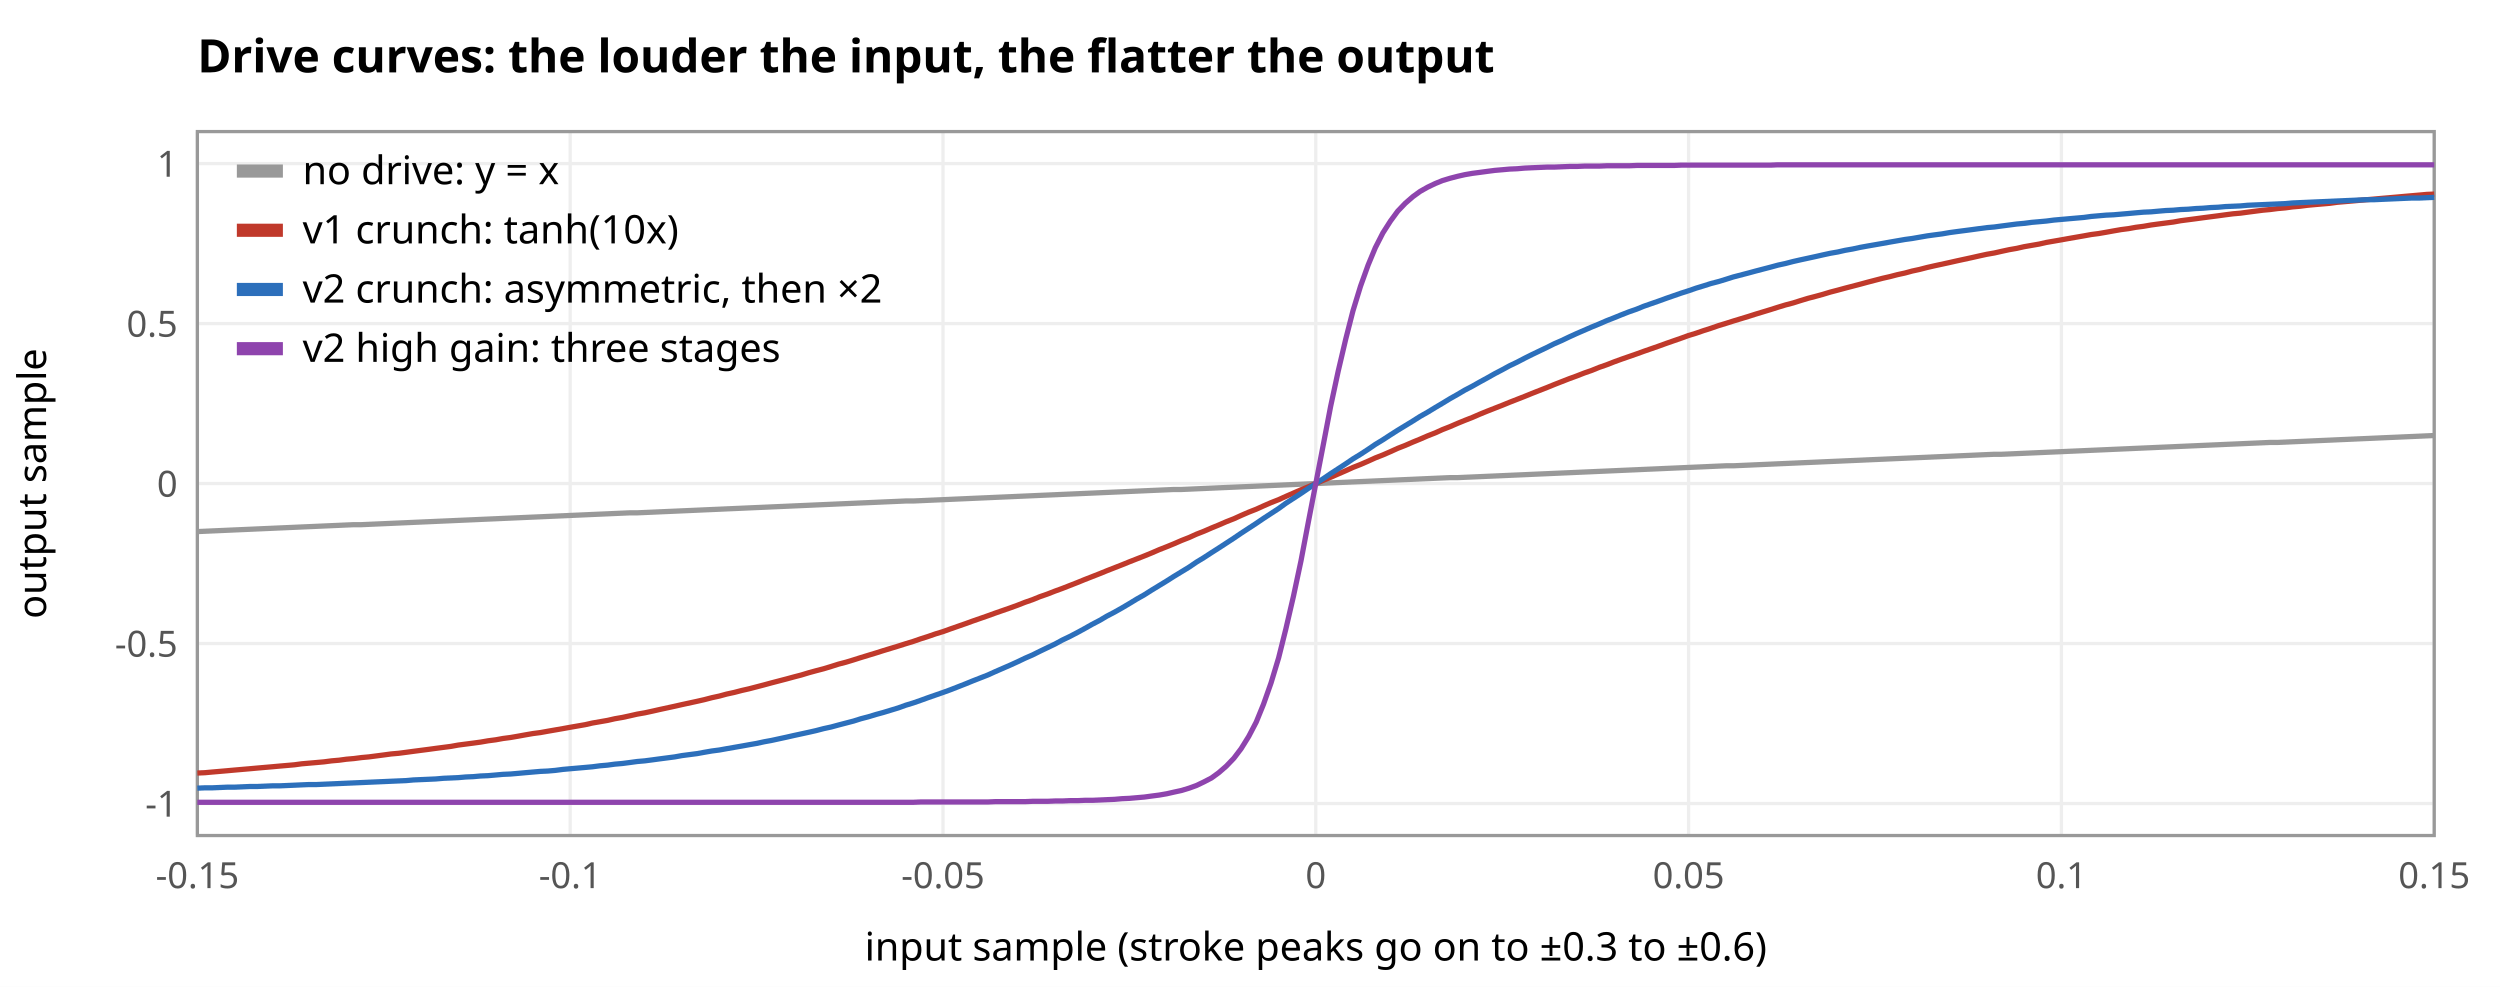
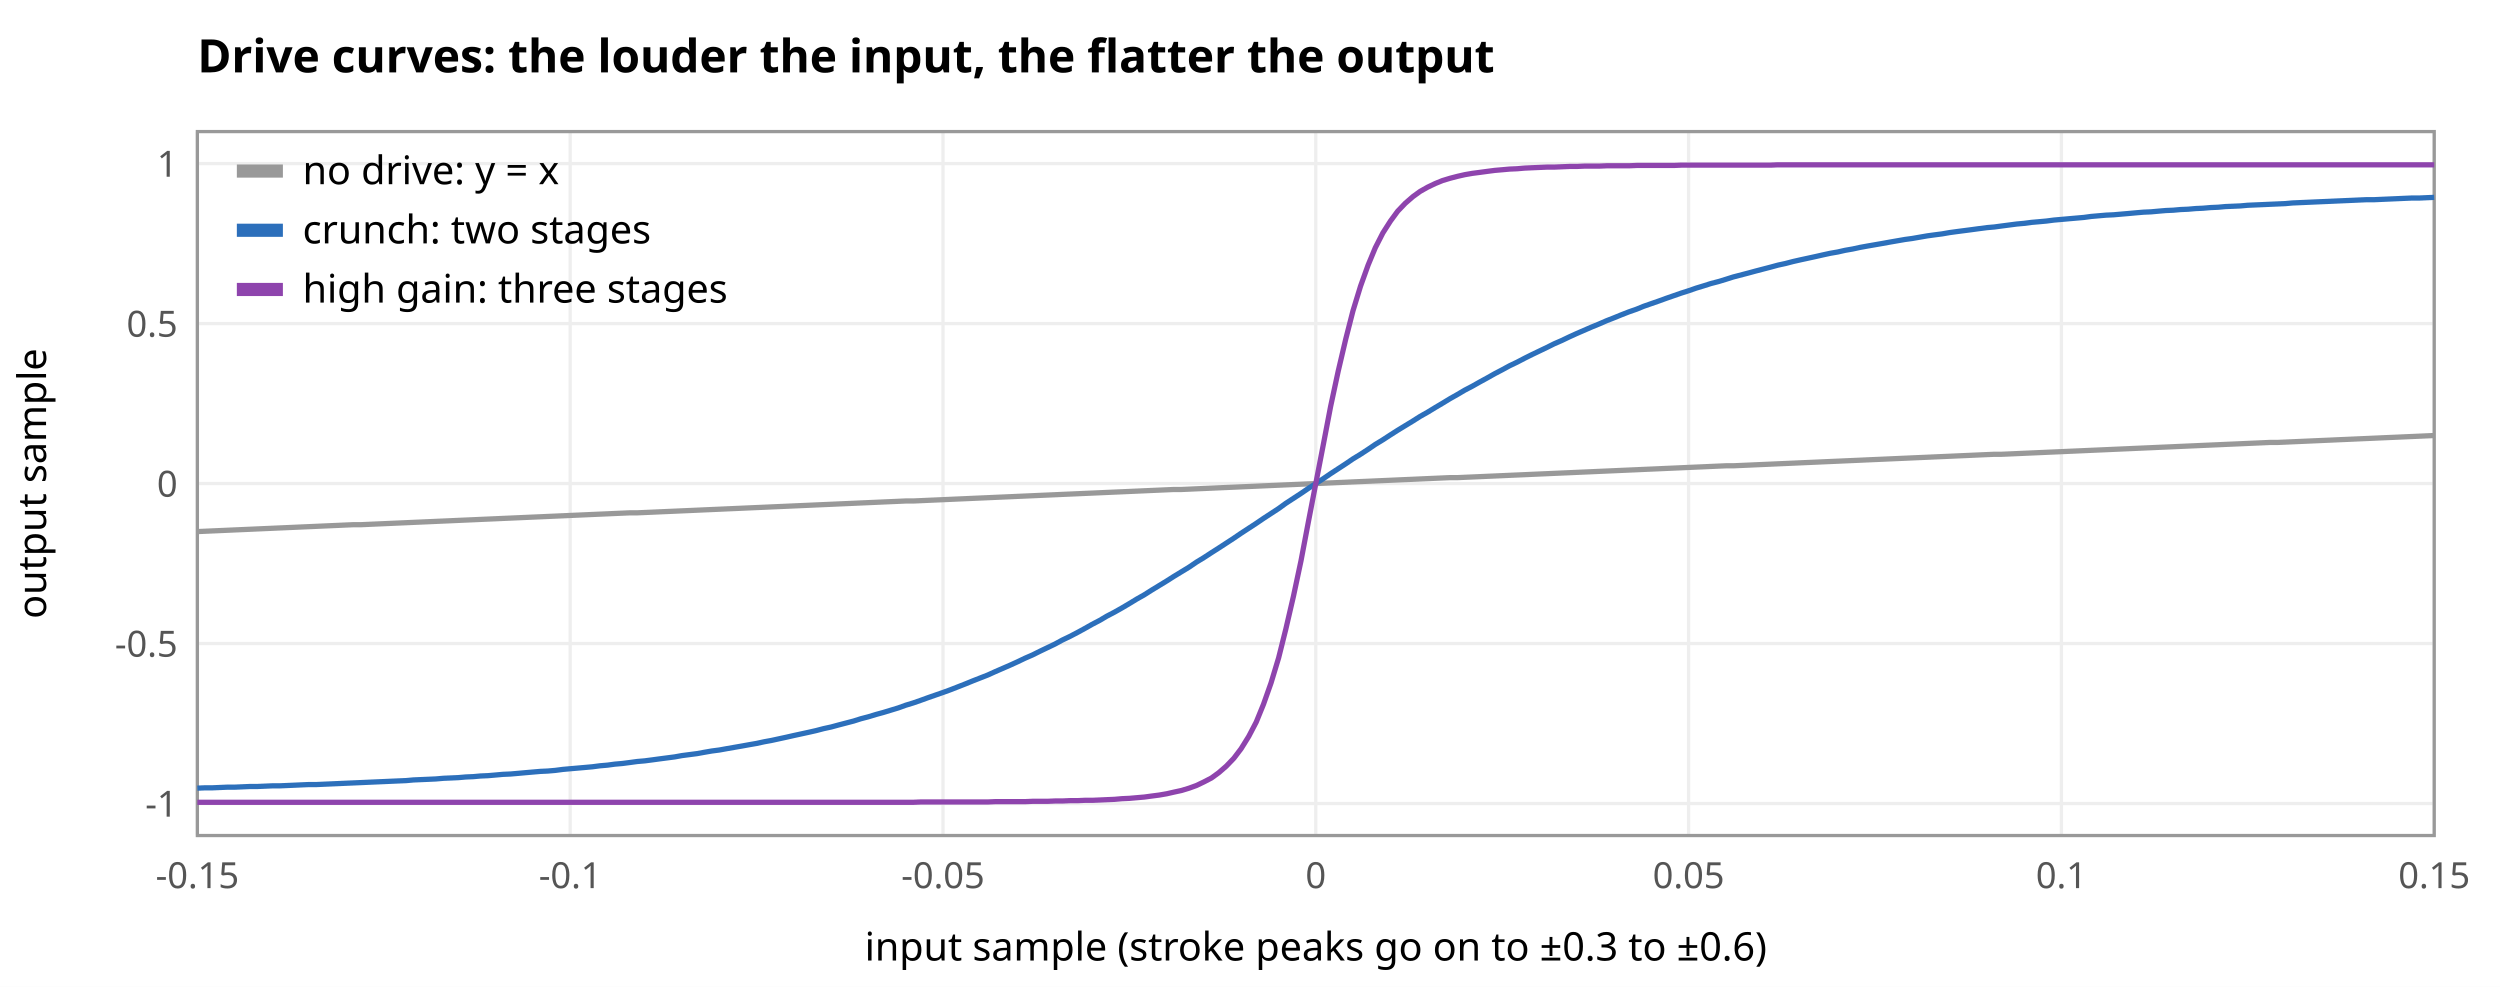
<svg xmlns="http://www.w3.org/2000/svg" width="760" height="300" viewBox="0 0 760 300" font-family="sans-serif">
  <rect width="100%" height="100%" fill="white" />
  <text x="60" y="22" font-size="14" font-weight="bold">Drive curves: the louder the input, the flatter the output</text>
  <line x1="60" x2="740" y1="244.273" y2="244.273" stroke="#eee" />
  <text x="54" y="248.273" font-size="11" text-anchor="end" fill="#555">-1</text>
  <line x1="60" x2="740" y1="195.636" y2="195.636" stroke="#eee" />
  <text x="54" y="199.636" font-size="11" text-anchor="end" fill="#555">-0.5</text>
  <line x1="60" x2="740" y1="147" y2="147" stroke="#eee" />
  <text x="54" y="151" font-size="11" text-anchor="end" fill="#555">0</text>
  <line x1="60" x2="740" y1="98.364" y2="98.364" stroke="#eee" />
  <text x="54" y="102.364" font-size="11" text-anchor="end" fill="#555">0.5</text>
  <line x1="60" x2="740" y1="49.727" y2="49.727" stroke="#eee" />
  <text x="54" y="53.727" font-size="11" text-anchor="end" fill="#555">1</text>
  <line x1="60" x2="60" y1="40" y2="254" stroke="#eee" />
  <text x="60" y="270" font-size="11" text-anchor="middle" fill="#555">-0.15</text>
  <line x1="173.333" x2="173.333" y1="40" y2="254" stroke="#eee" />
  <text x="173.333" y="270" font-size="11" text-anchor="middle" fill="#555">-0.1</text>
  <line x1="286.667" x2="286.667" y1="40" y2="254" stroke="#eee" />
  <text x="286.667" y="270" font-size="11" text-anchor="middle" fill="#555">-0.05</text>
  <line x1="400" x2="400" y1="40" y2="254" stroke="#eee" />
  <text x="400" y="270" font-size="11" text-anchor="middle" fill="#555">0</text>
  <line x1="513.333" x2="513.333" y1="40" y2="254" stroke="#eee" />
  <text x="513.333" y="270" font-size="11" text-anchor="middle" fill="#555">0.05</text>
  <line x1="626.667" x2="626.667" y1="40" y2="254" stroke="#eee" />
  <text x="626.667" y="270" font-size="11" text-anchor="middle" fill="#555">0.1</text>
  <line x1="740" x2="740" y1="40" y2="254" stroke="#eee" />
  <text x="740" y="270" font-size="11" text-anchor="middle" fill="#555">0.15</text>
  <rect x="60" y="40" width="680" height="214" fill="none" stroke="#999" />
  <text x="400" y="292" font-size="12" text-anchor="middle">input sample (stroke peaks go on to ±0.3 to ±0.6)</text>
  <text x="14" y="147" font-size="12" text-anchor="middle" transform="rotate(-90 14 147)">output sample</text>
  <polyline points="60.0,161.6 62.3,161.5 64.5,161.4 66.8,161.3 69.1,161.2 71.3,161.1 73.6,161.0 75.9,160.9 78.1,160.8 80.4,160.7 82.7,160.6 84.9,160.5 87.2,160.4 89.5,160.3 91.7,160.2 94.0,160.1 96.3,160.0 98.5,159.9 100.8,159.8 103.1,159.7 105.3,159.6 107.6,159.5 109.9,159.5 112.1,159.4 114.4,159.3 116.7,159.2 118.9,159.1 121.2,159.0 123.5,158.9 125.7,158.8 128.0,158.7 130.3,158.6 132.5,158.5 134.8,158.4 137.1,158.3 139.3,158.2 141.6,158.1 143.9,158.0 146.1,157.9 148.4,157.8 150.7,157.7 152.9,157.6 155.2,157.5 157.5,157.4 159.7,157.3 162.0,157.2 164.3,157.1 166.5,157.0 168.8,156.9 171.1,156.8 173.3,156.7 175.6,156.6 177.9,156.5 180.1,156.4 182.4,156.3 184.7,156.2 186.9,156.1 189.2,156.0 191.5,155.9 193.7,155.9 196.0,155.8 198.3,155.7 200.5,155.6 202.8,155.5 205.1,155.4 207.3,155.3 209.6,155.2 211.9,155.1 214.1,155.0 216.4,154.9 218.7,154.8 220.9,154.7 223.2,154.6 225.5,154.5 227.7,154.4 230.0,154.3 232.3,154.2 234.5,154.1 236.8,154.0 239.1,153.9 241.3,153.8 243.6,153.7 245.9,153.6 248.1,153.5 250.4,153.4 252.7,153.3 254.9,153.2 257.2,153.1 259.5,153.0 261.7,152.9 264.0,152.8 266.3,152.7 268.5,152.6 270.8,152.5 273.1,152.4 275.3,152.3 277.6,152.3 279.9,152.2 282.1,152.1 284.4,152.0 286.7,151.9 288.9,151.8 291.2,151.7 293.5,151.6 295.7,151.5 298.0,151.4 300.3,151.3 302.5,151.2 304.8,151.1 307.1,151.0 309.3,150.9 311.6,150.8 313.9,150.7 316.1,150.6 318.4,150.5 320.7,150.4 322.9,150.3 325.2,150.2 327.5,150.1 329.7,150.0 332.0,149.9 334.3,149.8 336.5,149.7 338.8,149.6 341.1,149.5 343.3,149.4 345.6,149.3 347.9,149.2 350.1,149.1 352.4,149.0 354.7,148.9 356.9,148.8 359.2,148.8 361.5,148.7 363.7,148.6 366.0,148.5 368.3,148.4 370.5,148.3 372.8,148.2 375.1,148.1 377.3,148.0 379.6,147.9 381.9,147.8 384.1,147.7 386.4,147.6 388.7,147.5 390.9,147.4 393.2,147.3 395.5,147.2 397.7,147.1 400.0,147.0 402.3,146.9 404.5,146.8 406.8,146.7 409.1,146.6 411.3,146.5 413.6,146.4 415.9,146.3 418.1,146.2 420.4,146.1 422.7,146.0 424.9,145.9 427.2,145.8 429.5,145.7 431.7,145.6 434.0,145.5 436.3,145.4 438.5,145.3 440.8,145.2 443.1,145.2 445.3,145.1 447.6,145.0 449.9,144.9 452.1,144.8 454.4,144.7 456.7,144.6 458.9,144.5 461.2,144.4 463.5,144.3 465.7,144.2 468.0,144.1 470.3,144.0 472.5,143.9 474.8,143.8 477.1,143.7 479.3,143.6 481.6,143.5 483.9,143.4 486.1,143.3 488.4,143.2 490.7,143.1 492.9,143.0 495.2,142.9 497.5,142.8 499.7,142.7 502.0,142.6 504.3,142.5 506.5,142.4 508.8,142.3 511.1,142.2 513.3,142.1 515.6,142.0 517.9,141.9 520.1,141.8 522.4,141.7 524.7,141.6 526.9,141.6 529.2,141.5 531.5,141.4 533.7,141.3 536.0,141.2 538.3,141.1 540.5,141.0 542.8,140.9 545.1,140.8 547.3,140.7 549.6,140.6 551.9,140.5 554.1,140.4 556.4,140.3 558.7,140.2 560.9,140.1 563.2,140.0 565.5,139.9 567.7,139.8 570.0,139.7 572.3,139.6 574.5,139.5 576.8,139.4 579.1,139.3 581.3,139.2 583.6,139.1 585.9,139.0 588.1,138.9 590.4,138.8 592.7,138.7 594.9,138.6 597.2,138.5 599.5,138.4 601.7,138.3 604.0,138.2 606.3,138.1 608.5,138.1 610.8,138.0 613.1,137.9 615.3,137.8 617.6,137.7 619.9,137.6 622.1,137.5 624.4,137.4 626.7,137.3 628.9,137.2 631.2,137.1 633.5,137.0 635.7,136.9 638.0,136.8 640.3,136.7 642.5,136.6 644.8,136.5 647.1,136.4 649.3,136.3 651.6,136.2 653.9,136.1 656.1,136.0 658.4,135.9 660.7,135.8 662.9,135.7 665.2,135.6 667.5,135.5 669.7,135.4 672.0,135.3 674.3,135.2 676.5,135.1 678.8,135.0 681.1,134.9 683.3,134.8 685.6,134.7 687.9,134.6 690.1,134.5 692.4,134.5 694.7,134.4 696.9,134.3 699.2,134.2 701.5,134.1 703.7,134.0 706.0,133.9 708.3,133.8 710.5,133.7 712.8,133.6 715.1,133.5 717.3,133.4 719.6,133.3 721.9,133.2 724.1,133.1 726.4,133.0 728.7,132.9 730.9,132.8 733.2,132.7 735.5,132.6 737.7,132.5 740.0,132.4" fill="none" stroke="#999" stroke-width="1.6" />
  <rect x="72" y="50" width="14" height="4" fill="#999" />
  <text x="92" y="56" font-size="12">no drive: y = x</text>
-   <polyline points="60.0,235.0 62.3,234.9 64.5,234.7 66.8,234.5 69.1,234.3 71.3,234.1 73.6,233.9 75.9,233.7 78.1,233.5 80.4,233.3 82.7,233.1 84.9,232.9 87.2,232.7 89.5,232.5 91.7,232.2 94.0,232.0 96.3,231.8 98.5,231.6 100.8,231.3 103.1,231.1 105.3,230.8 107.6,230.6 109.9,230.3 112.1,230.1 114.4,229.8 116.7,229.5 118.9,229.2 121.2,229.0 123.5,228.7 125.7,228.4 128.0,228.1 130.3,227.8 132.5,227.5 134.8,227.2 137.1,226.9 139.3,226.5 141.6,226.2 143.9,225.9 146.1,225.6 148.4,225.2 150.7,224.9 152.9,224.5 155.2,224.2 157.5,223.8 159.7,223.4 162.0,223.0 164.3,222.7 166.5,222.3 168.8,221.9 171.1,221.5 173.3,221.1 175.6,220.7 177.9,220.3 180.1,219.8 182.4,219.4 184.7,219.0 186.9,218.5 189.2,218.1 191.5,217.6 193.7,217.1 196.0,216.7 198.3,216.2 200.5,215.7 202.8,215.2 205.1,214.7 207.3,214.2 209.6,213.7 211.9,213.2 214.1,212.7 216.4,212.1 218.7,211.6 220.9,211.0 223.2,210.5 225.5,209.9 227.7,209.4 230.0,208.8 232.3,208.2 234.5,207.6 236.8,207.0 239.1,206.4 241.3,205.8 243.6,205.2 245.9,204.5 248.1,203.9 250.4,203.3 252.7,202.6 254.9,201.9 257.2,201.3 259.5,200.6 261.7,199.9 264.0,199.2 266.3,198.5 268.5,197.8 270.8,197.1 273.1,196.4 275.3,195.7 277.6,195.0 279.9,194.2 282.1,193.5 284.4,192.7 286.7,192.0 288.9,191.2 291.2,190.4 293.5,189.6 295.7,188.8 298.0,188.0 300.3,187.2 302.5,186.4 304.8,185.6 307.1,184.8 309.3,184.0 311.6,183.1 313.9,182.3 316.1,181.4 318.4,180.6 320.7,179.7 322.9,178.9 325.2,178.0 327.5,177.1 329.7,176.2 332.0,175.3 334.3,174.4 336.5,173.5 338.8,172.6 341.1,171.7 343.3,170.8 345.6,169.9 347.9,169.0 350.1,168.1 352.4,167.1 354.7,166.2 356.9,165.3 359.2,164.3 361.5,163.4 363.7,162.4 366.0,161.5 368.3,160.5 370.5,159.6 372.8,158.6 375.1,157.7 377.3,156.7 379.6,155.7 381.9,154.8 384.1,153.8 386.4,152.8 388.7,151.9 390.9,150.9 393.2,149.9 395.5,148.9 397.7,148.0 400.0,147.0 402.3,146.0 404.5,145.1 406.8,144.1 409.1,143.1 411.3,142.1 413.6,141.2 415.9,140.2 418.1,139.2 420.4,138.3 422.7,137.3 424.9,136.3 427.2,135.4 429.5,134.4 431.7,133.5 434.0,132.5 436.3,131.6 438.5,130.6 440.8,129.7 443.1,128.7 445.3,127.8 447.6,126.9 449.9,125.9 452.1,125.0 454.4,124.1 456.7,123.2 458.9,122.3 461.2,121.4 463.5,120.5 465.7,119.6 468.0,118.7 470.3,117.8 472.5,116.9 474.8,116.0 477.1,115.1 479.3,114.3 481.6,113.4 483.9,112.6 486.1,111.7 488.4,110.9 490.7,110.0 492.9,109.2 495.2,108.4 497.5,107.6 499.7,106.8 502.0,106.0 504.3,105.2 506.5,104.4 508.8,103.6 511.1,102.8 513.3,102.0 515.6,101.3 517.9,100.5 520.1,99.8 522.4,99.0 524.7,98.3 526.9,97.6 529.2,96.9 531.5,96.2 533.7,95.5 536.0,94.8 538.3,94.1 540.5,93.4 542.8,92.7 545.1,92.1 547.3,91.4 549.6,90.7 551.9,90.1 554.1,89.5 556.4,88.8 558.7,88.2 560.9,87.6 563.2,87.0 565.5,86.4 567.7,85.8 570.0,85.2 572.3,84.6 574.5,84.1 576.8,83.5 579.1,83.0 581.3,82.4 583.6,81.9 585.9,81.3 588.1,80.8 590.4,80.3 592.7,79.8 594.9,79.3 597.2,78.8 599.5,78.3 601.7,77.8 604.0,77.3 606.3,76.9 608.5,76.4 610.8,75.9 613.1,75.5 615.3,75.0 617.6,74.6 619.9,74.2 622.1,73.7 624.4,73.3 626.7,72.9 628.9,72.5 631.2,72.1 633.5,71.7 635.7,71.3 638.0,71.0 640.3,70.6 642.5,70.2 644.8,69.8 647.1,69.5 649.3,69.1 651.6,68.8 653.9,68.4 656.1,68.1 658.4,67.8 660.7,67.5 662.9,67.1 665.2,66.8 667.5,66.5 669.7,66.2 672.0,65.9 674.3,65.6 676.5,65.3 678.8,65.0 681.1,64.8 683.3,64.5 685.6,64.2 687.9,63.9 690.1,63.7 692.4,63.4 694.7,63.2 696.9,62.9 699.2,62.7 701.5,62.4 703.7,62.2 706.0,62.0 708.3,61.8 710.5,61.5 712.8,61.3 715.1,61.1 717.3,60.9 719.6,60.7 721.9,60.5 724.1,60.3 726.4,60.1 728.7,59.9 730.9,59.7 733.2,59.5 735.5,59.3 737.7,59.1 740.0,59.0" fill="none" stroke="#c0392b" stroke-width="1.6" />
-   <rect x="72" y="68" width="14" height="4" fill="#c0392b" />
-   <text x="92" y="74" font-size="12">v1 crunch: tanh(10x)</text>
  <polyline points="60.0,239.6 62.3,239.5 64.5,239.5 66.8,239.4 69.1,239.3 71.3,239.3 73.6,239.2 75.9,239.1 78.1,239.1 80.4,239.0 82.7,238.9 84.9,238.9 87.2,238.8 89.5,238.7 91.7,238.6 94.0,238.5 96.3,238.5 98.5,238.4 100.8,238.3 103.1,238.2 105.3,238.1 107.6,238.0 109.9,237.9 112.1,237.8 114.4,237.7 116.7,237.6 118.9,237.5 121.2,237.4 123.5,237.3 125.7,237.1 128.0,237.0 130.3,236.9 132.5,236.8 134.8,236.6 137.1,236.5 139.3,236.4 141.6,236.2 143.9,236.1 146.1,235.9 148.4,235.8 150.7,235.6 152.9,235.4 155.2,235.3 157.5,235.1 159.7,234.9 162.0,234.7 164.3,234.5 166.5,234.4 168.8,234.2 171.1,233.9 173.3,233.7 175.6,233.5 177.9,233.3 180.1,233.1 182.4,232.8 184.7,232.6 186.9,232.3 189.2,232.1 191.5,231.8 193.7,231.5 196.0,231.3 198.3,231.0 200.5,230.7 202.8,230.4 205.1,230.1 207.3,229.7 209.6,229.4 211.9,229.1 214.1,228.7 216.4,228.3 218.7,228.0 220.9,227.6 223.2,227.2 225.5,226.8 227.7,226.4 230.0,226.0 232.3,225.5 234.5,225.1 236.8,224.6 239.1,224.1 241.3,223.6 243.6,223.1 245.9,222.6 248.1,222.1 250.4,221.5 252.7,221.0 254.9,220.4 257.2,219.8 259.5,219.2 261.7,218.5 264.0,217.9 266.3,217.2 268.5,216.6 270.8,215.9 273.1,215.2 275.3,214.4 277.6,213.7 279.9,212.9 282.1,212.1 284.4,211.3 286.7,210.5 288.9,209.7 291.2,208.8 293.5,207.9 295.7,207.0 298.0,206.1 300.3,205.2 302.5,204.2 304.8,203.2 307.1,202.2 309.3,201.2 311.6,200.1 313.9,199.1 316.1,198.0 318.4,196.9 320.7,195.8 322.9,194.6 325.2,193.5 327.5,192.3 329.7,191.1 332.0,189.8 334.3,188.6 336.5,187.3 338.8,186.1 341.1,184.8 343.3,183.5 345.6,182.1 347.9,180.8 350.1,179.4 352.4,178.0 354.7,176.6 356.9,175.2 359.2,173.8 361.5,172.4 363.7,170.9 366.0,169.5 368.3,168.0 370.5,166.6 372.8,165.1 375.1,163.6 377.3,162.1 379.6,160.6 381.9,159.1 384.1,157.6 386.4,156.1 388.7,154.6 390.9,153.0 393.2,151.5 395.5,150.0 397.7,148.5 400.0,147.0 402.3,145.5 404.5,144.0 406.8,142.5 409.1,141.0 411.3,139.5 413.6,138.1 415.9,136.6 418.1,135.1 420.4,133.7 422.7,132.2 424.9,130.8 427.2,129.4 429.5,128.0 431.7,126.6 434.0,125.3 436.3,123.9 438.5,122.6 440.8,121.2 443.1,119.9 445.3,118.6 447.6,117.4 449.9,116.1 452.1,114.9 454.4,113.6 456.7,112.4 458.9,111.2 461.2,110.1 463.5,108.9 465.7,107.8 468.0,106.7 470.3,105.6 472.5,104.5 474.8,103.5 477.1,102.4 479.3,101.4 481.6,100.4 483.9,99.4 486.1,98.5 488.4,97.5 490.7,96.6 492.9,95.7 495.2,94.8 497.5,94.0 499.7,93.1 502.0,92.3 504.3,91.5 506.5,90.7 508.8,89.9 511.1,89.1 513.3,88.4 515.6,87.6 517.9,86.9 520.1,86.2 522.4,85.6 524.7,84.9 526.9,84.2 529.2,83.6 531.5,83.0 533.7,82.4 536.0,81.8 538.3,81.2 540.5,80.6 542.8,80.1 545.1,79.5 547.3,79.0 549.6,78.5 551.9,78.0 554.1,77.5 556.4,77.0 558.7,76.6 560.9,76.1 563.2,75.7 565.5,75.2 567.7,74.8 570.0,74.4 572.3,74.0 574.5,73.6 576.8,73.2 579.1,72.8 581.3,72.5 583.6,72.1 585.9,71.7 588.1,71.4 590.4,71.1 592.7,70.7 594.9,70.4 597.2,70.1 599.5,69.8 601.7,69.5 604.0,69.2 606.3,69.0 608.5,68.7 610.8,68.4 613.1,68.1 615.3,67.9 617.6,67.6 619.9,67.4 622.1,67.2 624.4,66.9 626.7,66.7 628.9,66.5 631.2,66.3 633.5,66.1 635.7,65.8 638.0,65.6 640.3,65.4 642.5,65.3 644.8,65.1 647.1,64.9 649.3,64.7 651.6,64.5 653.9,64.4 656.1,64.2 658.4,64.0 660.7,63.9 662.9,63.7 665.2,63.6 667.5,63.4 669.7,63.3 672.0,63.1 674.3,63.0 676.5,62.8 678.8,62.7 681.1,62.6 683.3,62.4 685.6,62.3 687.9,62.2 690.1,62.1 692.4,62.0 694.7,61.9 696.9,61.7 699.2,61.6 701.5,61.5 703.7,61.4 706.0,61.3 708.3,61.2 710.5,61.1 712.8,61.0 715.1,60.9 717.3,60.8 719.6,60.7 721.9,60.7 724.1,60.6 726.4,60.5 728.7,60.4 730.9,60.3 733.2,60.2 735.5,60.2 737.7,60.1 740.0,60.0" fill="none" stroke="#2c6fbb" stroke-width="1.6" />
-   <rect x="72" y="86" width="14" height="4" fill="#2c6fbb" />
-   <text x="92" y="92" font-size="12">v2 crunch: asymmetric, then ×2</text>
+   <rect x="72" y="68" width="14" height="4" fill="#2c6fbb" />
+   <text x="92" y="74" font-size="12">crunch: two stages</text>
  <polyline points="60.0,243.9 62.3,243.9 64.5,243.9 66.8,243.9 69.1,243.9 71.3,243.9 73.6,243.9 75.9,243.9 78.1,243.9 80.4,243.9 82.7,243.9 84.9,243.9 87.2,243.9 89.5,243.9 91.7,243.9 94.0,243.9 96.3,243.9 98.5,243.9 100.8,243.9 103.1,243.9 105.3,243.9 107.6,243.9 109.9,243.9 112.1,243.9 114.4,243.9 116.7,243.9 118.9,243.9 121.2,243.9 123.5,243.9 125.7,243.9 128.0,243.9 130.3,243.9 132.5,243.9 134.8,243.9 137.1,243.9 139.3,243.9 141.6,243.9 143.9,243.9 146.1,243.9 148.4,243.9 150.7,243.9 152.9,243.9 155.2,243.9 157.5,243.9 159.7,243.9 162.0,243.9 164.3,243.9 166.5,243.9 168.8,243.9 171.1,243.9 173.3,243.9 175.6,243.9 177.9,243.9 180.1,243.9 182.4,243.9 184.7,243.9 186.9,243.9 189.2,243.9 191.5,243.9 193.7,243.9 196.0,243.9 198.3,243.9 200.5,243.9 202.8,243.9 205.1,243.9 207.3,243.9 209.6,243.9 211.9,243.9 214.1,243.9 216.4,243.9 218.7,243.9 220.9,243.9 223.2,243.9 225.5,243.9 227.7,243.9 230.0,243.9 232.3,243.9 234.5,243.9 236.8,243.9 239.1,243.9 241.3,243.9 243.6,243.9 245.9,243.9 248.1,243.9 250.4,243.9 252.7,243.9 254.9,243.9 257.2,243.9 259.5,243.9 261.7,243.9 264.0,243.9 266.3,243.9 268.5,243.9 270.8,243.9 273.1,243.9 275.3,243.9 277.6,243.9 279.9,243.8 282.1,243.8 284.4,243.8 286.7,243.8 288.9,243.8 291.2,243.8 293.5,243.8 295.7,243.8 298.0,243.8 300.3,243.8 302.5,243.7 304.8,243.7 307.1,243.7 309.3,243.7 311.6,243.7 313.9,243.6 316.1,243.6 318.4,243.6 320.7,243.5 322.9,243.5 325.2,243.4 327.5,243.4 329.7,243.3 332.0,243.3 334.3,243.2 336.5,243.1 338.8,243.0 341.1,242.8 343.3,242.7 345.6,242.5 347.9,242.3 350.1,242.0 352.4,241.7 354.7,241.3 356.9,240.8 359.2,240.3 361.5,239.6 363.7,238.8 366.0,237.7 368.3,236.5 370.5,234.9 372.8,232.9 375.1,230.5 377.3,227.6 379.6,223.9 381.9,219.5 384.1,214.1 386.4,207.6 388.7,200.0 390.9,191.2 393.2,181.3 395.5,170.5 397.7,158.9 400.0,147.0 402.3,135.1 404.5,123.6 406.8,112.9 409.1,103.1 411.3,94.5 413.6,87.0 415.9,80.6 418.1,75.3 420.4,70.8 422.7,67.2 424.9,64.2 427.2,61.8 429.5,59.8 431.7,58.2 434.0,56.9 436.3,55.8 438.5,54.9 440.8,54.2 443.1,53.6 445.3,53.1 447.6,52.7 449.9,52.4 452.1,52.1 454.4,51.8 456.7,51.6 458.9,51.4 461.2,51.3 463.5,51.1 465.7,51.0 468.0,50.9 470.3,50.8 472.5,50.8 474.8,50.7 477.1,50.6 479.3,50.6 481.6,50.5 483.9,50.5 486.1,50.5 488.4,50.4 490.7,50.4 492.9,50.4 495.2,50.4 497.5,50.3 499.7,50.3 502.0,50.3 504.3,50.3 506.5,50.3 508.8,50.3 511.1,50.2 513.3,50.2 515.6,50.2 517.9,50.2 520.1,50.2 522.4,50.2 524.7,50.2 526.9,50.2 529.2,50.2 531.5,50.2 533.7,50.2 536.0,50.2 538.3,50.2 540.5,50.1 542.8,50.1 545.1,50.1 547.3,50.1 549.6,50.1 551.9,50.1 554.1,50.1 556.4,50.1 558.7,50.1 560.9,50.1 563.2,50.1 565.5,50.1 567.7,50.1 570.0,50.1 572.3,50.1 574.5,50.1 576.8,50.1 579.1,50.1 581.3,50.1 583.6,50.1 585.9,50.1 588.1,50.1 590.4,50.1 592.7,50.1 594.9,50.1 597.2,50.1 599.5,50.1 601.7,50.1 604.0,50.1 606.3,50.1 608.5,50.1 610.8,50.1 613.1,50.1 615.3,50.1 617.6,50.1 619.9,50.1 622.1,50.1 624.4,50.1 626.7,50.1 628.9,50.1 631.2,50.1 633.5,50.1 635.7,50.1 638.0,50.1 640.3,50.1 642.5,50.1 644.8,50.1 647.1,50.1 649.3,50.1 651.6,50.1 653.9,50.1 656.1,50.1 658.4,50.1 660.7,50.1 662.9,50.1 665.2,50.1 667.5,50.1 669.7,50.1 672.0,50.1 674.3,50.1 676.5,50.1 678.8,50.1 681.1,50.1 683.3,50.1 685.6,50.1 687.9,50.1 690.1,50.1 692.4,50.1 694.7,50.1 696.9,50.1 699.2,50.1 701.5,50.1 703.7,50.1 706.0,50.1 708.3,50.1 710.5,50.1 712.8,50.1 715.1,50.1 717.3,50.1 719.6,50.1 721.9,50.1 724.1,50.1 726.4,50.1 728.7,50.1 730.9,50.1 733.2,50.1 735.5,50.1 737.7,50.1 740.0,50.1" fill="none" stroke="#8e44ad" stroke-width="1.6" />
-   <rect x="72" y="104" width="14" height="4" fill="#8e44ad" />
-   <text x="92" y="110" font-size="12">v2 high gain: three stages</text>
+   <rect x="72" y="86" width="14" height="4" fill="#8e44ad" />
+   <text x="92" y="92" font-size="12">high gain: three stages</text>
</svg>
